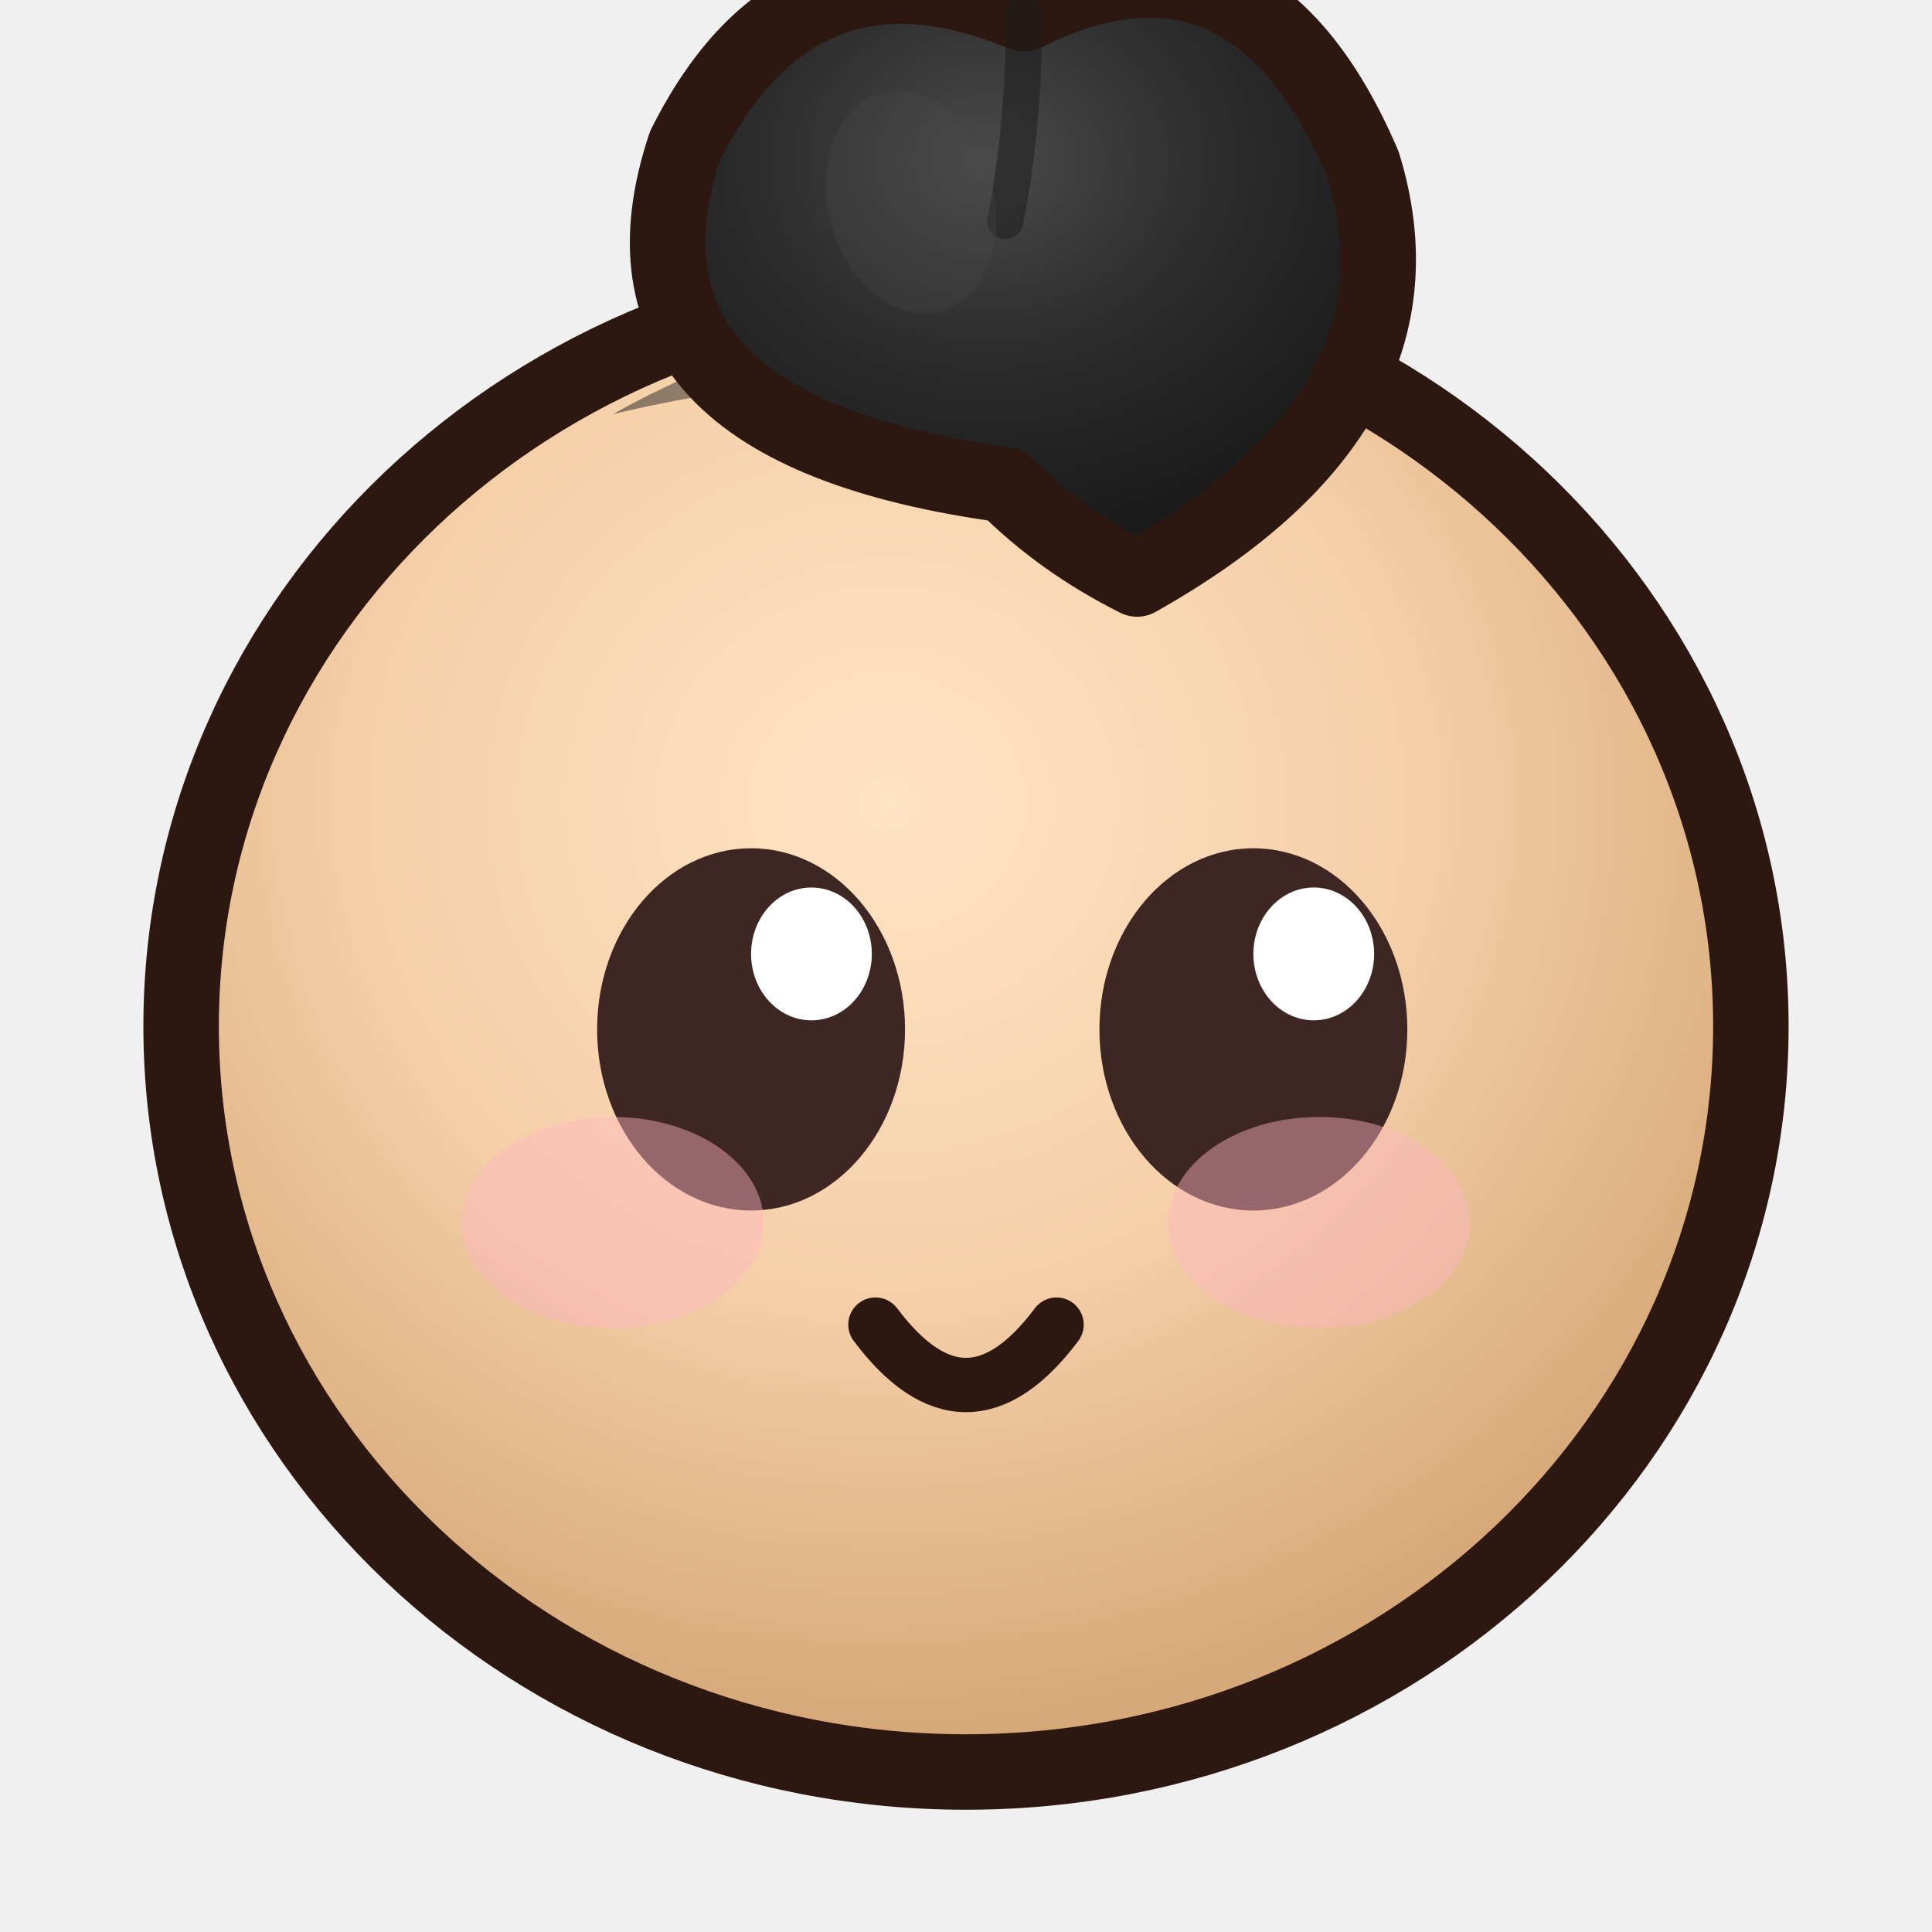
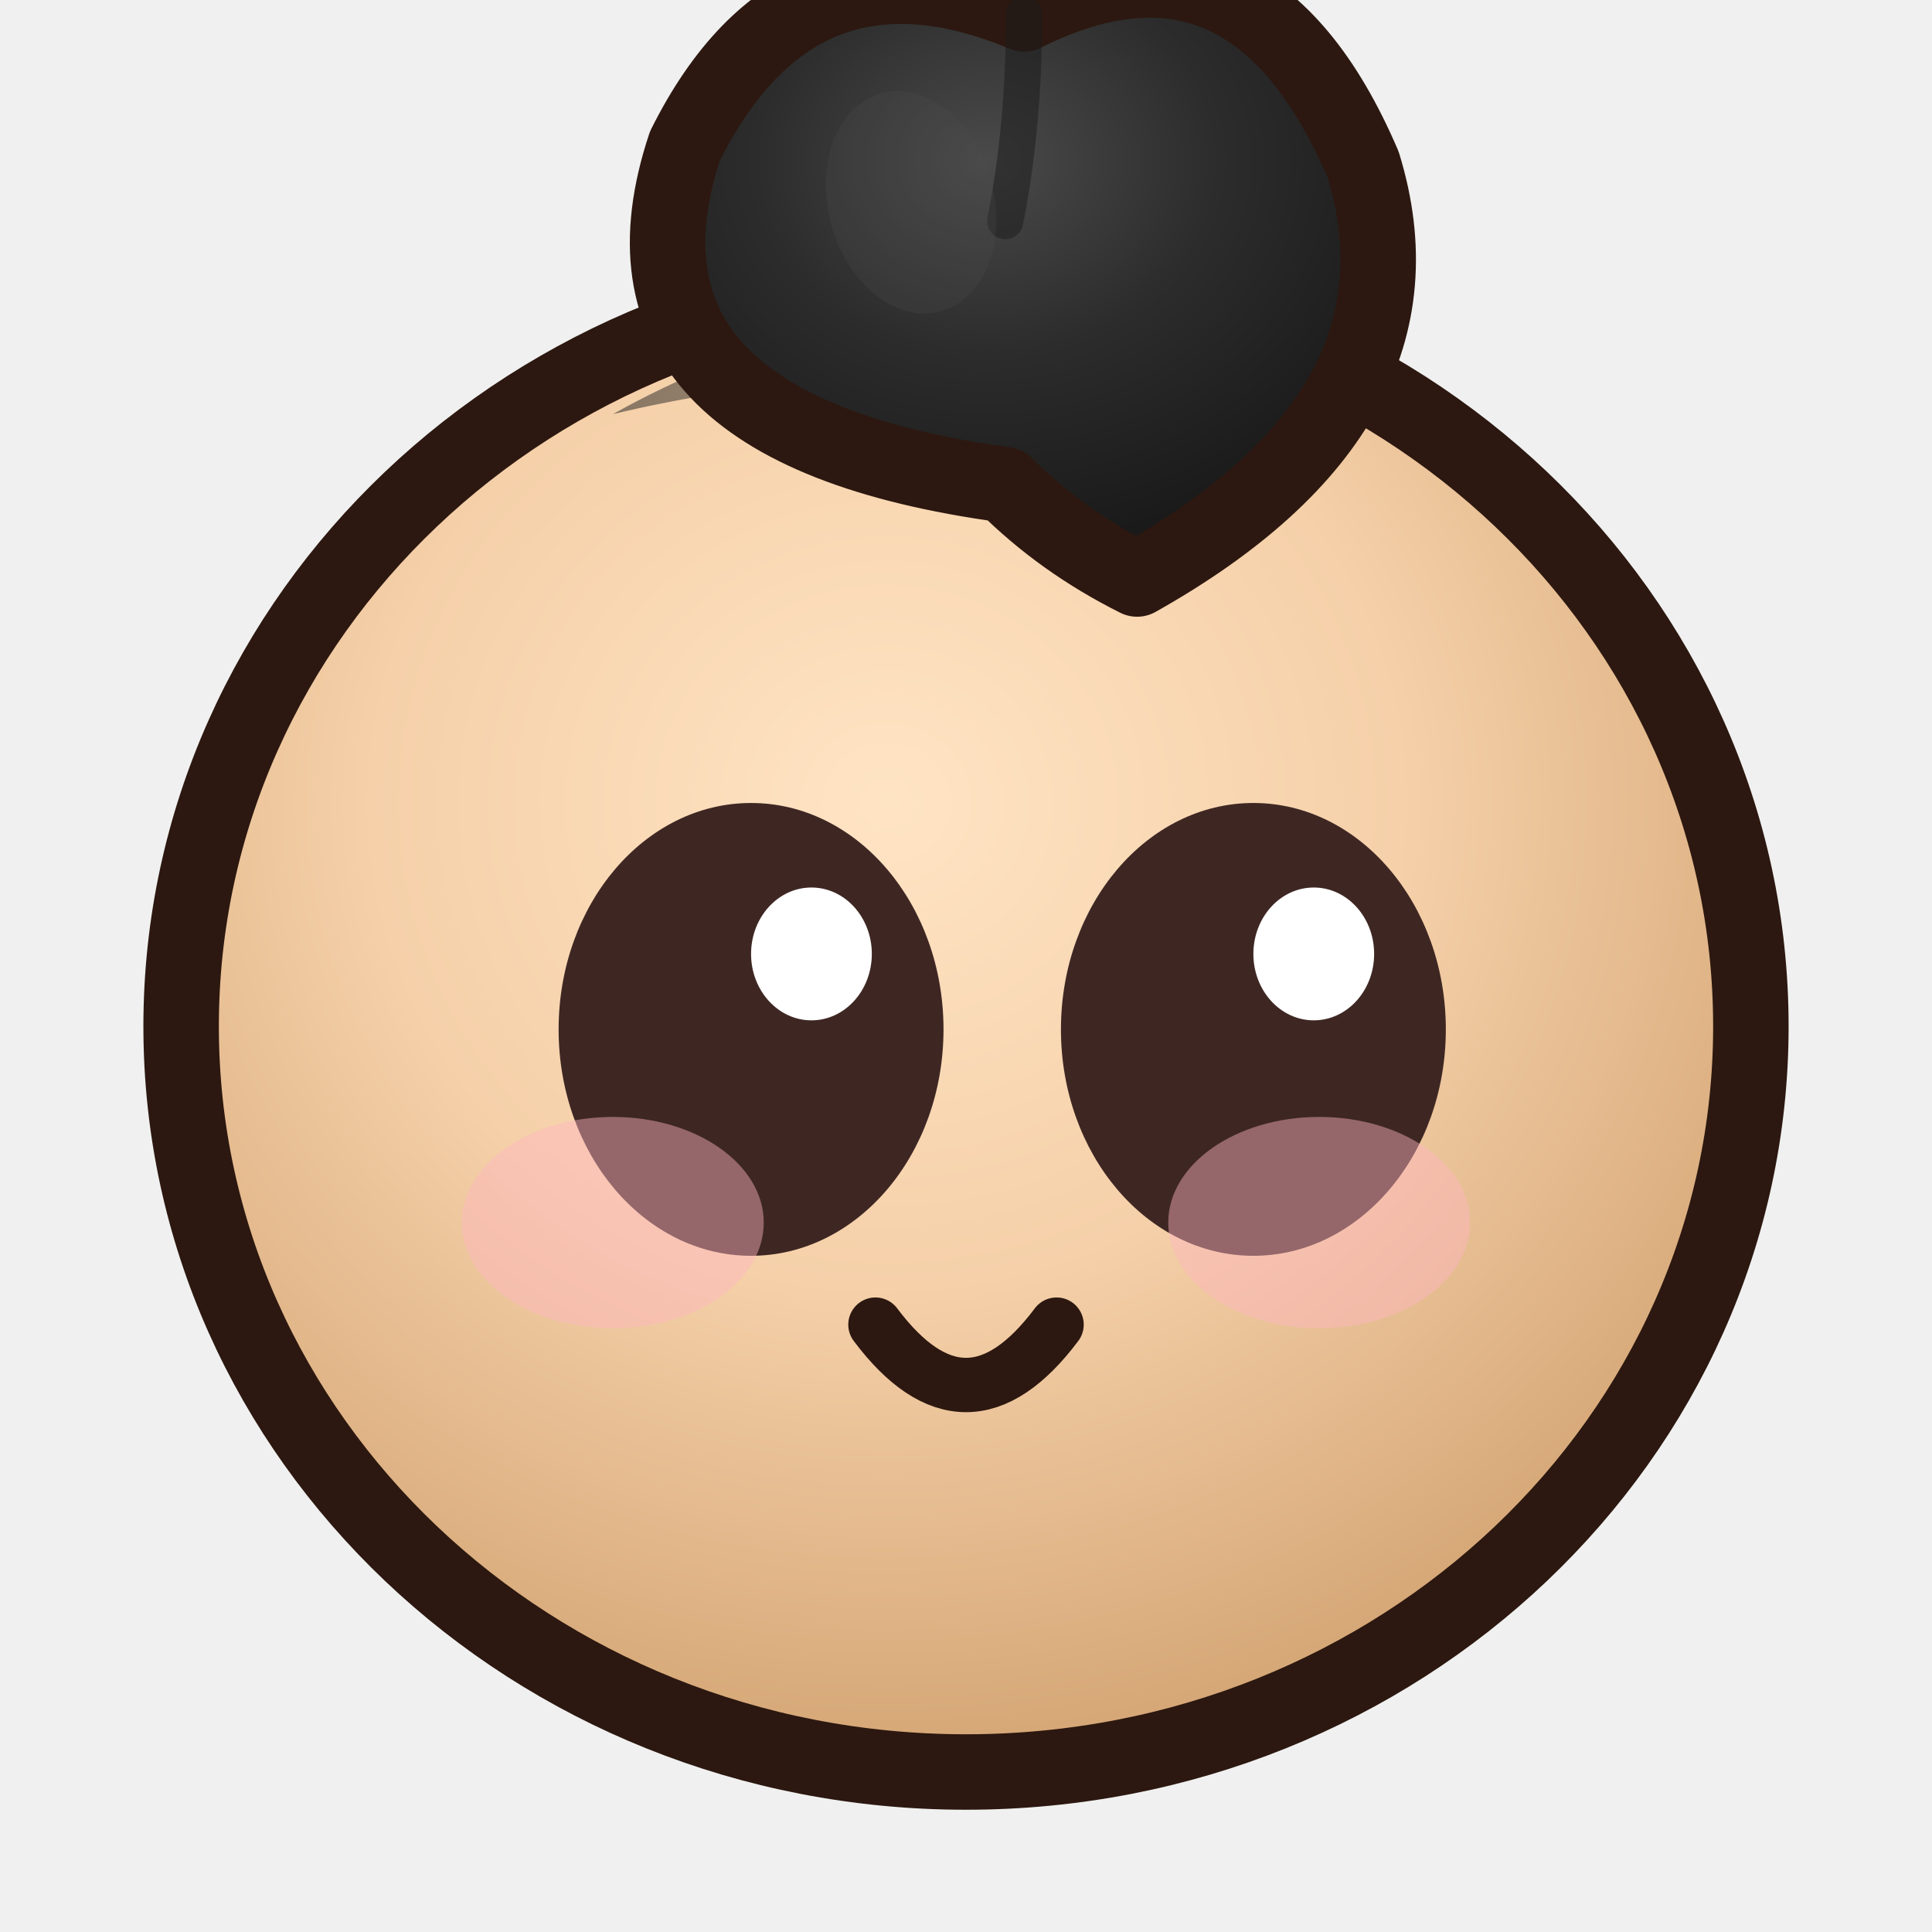
<svg xmlns="http://www.w3.org/2000/svg" viewBox="0 0 64 64" width="64" height="64" id="face_thinking">
  <defs>
    <radialGradient id="headGrad" cx="45%" cy="35%" r="65%" fx="45%" fy="35%">
      <stop offset="0%" stop-color="#FFE4C4" />
      <stop offset="50%" stop-color="#F5D0A9" />
      <stop offset="100%" stop-color="#D4A574" />
    </radialGradient>
    <radialGradient id="headGradHair" cx="45%" cy="30%" r="65%" fx="45%" fy="30%">
      <stop offset="0%" stop-color="#4A4A4A" />
      <stop offset="50%" stop-color="#2C2C2C" />
      <stop offset="100%" stop-color="#1A1A1A" />
    </radialGradient>
  </defs>
  <ellipse cx="32" cy="34" rx="26" ry="24.7" fill="url(#headGrad)" stroke="#2C1810" stroke-width="2.5" stroke-linecap="round" stroke-linejoin="round" />
  <path d="M20.3 13.72       Q 26.8 10.08, 33.3 10.6       Q 39.8 11.12, 43.7 15.28       Q 39.8 12.68, 33.3 12.68       Q 26.8 12.16, 20.3 13.72 Z" fill="url(#headGradHair)" opacity="0.5" />
  <path d="       M33.3 16.06       Q 19.572 14.188,         22.692 4.828       Q 26.436 -2.66,         33.924 0.46       Q 41.412 -3.284,         45.156 5.452       Q 47.652 13.564,         37.668 19.18       Q 35.172 17.932,         33.3 16.06 Z" fill="url(#headGradHair)" stroke="#2C1810" stroke-width="2.5" stroke-linecap="round" stroke-linejoin="round" />
  <path d="M33.924 0.46       Q 33.924 4.204,         33.3 7.324" fill="none" stroke="#1A1A1A" stroke-width="1.2" stroke-linecap="round" opacity="0.5" />
  <ellipse cx="30.18" cy="6.7" rx="2.746" ry="3.744" fill="#4A4A4A" opacity="0.25" transform="rotate(-15 30.18 6.7)" />
-   <ellipse cx="24.88" cy="34.1" rx="5.1" ry="6" fill="#3E2723" />
+   <ellipse cx="24.88" cy="34.1" rx="6.375" ry="7.5" fill="#3E2723" />
  <ellipse cx="26.88" cy="31.6" rx="2" ry="2.2" fill="#FFFFFF" />
-   <ellipse cx="41.52" cy="34.1" rx="5.1" ry="6" fill="#3E2723" />
+   <ellipse cx="41.52" cy="34.1" rx="6.375" ry="7.5" fill="#3E2723" />
  <ellipse cx="43.52" cy="31.6" rx="2" ry="2.2" fill="#FFFFFF" />
  <path d="M29 43.88 Q 32 47.88, 35 43.88" fill="none" stroke="#2C1810" stroke-width="1.8" stroke-linecap="round" />
  <ellipse cx="20.3" cy="40.5" rx="5" ry="3.5" fill="#FFB6C1" opacity="0.45" />
  <ellipse cx="43.7" cy="40.5" rx="5" ry="3.5" fill="#FFB6C1" opacity="0.45" />
</svg>
